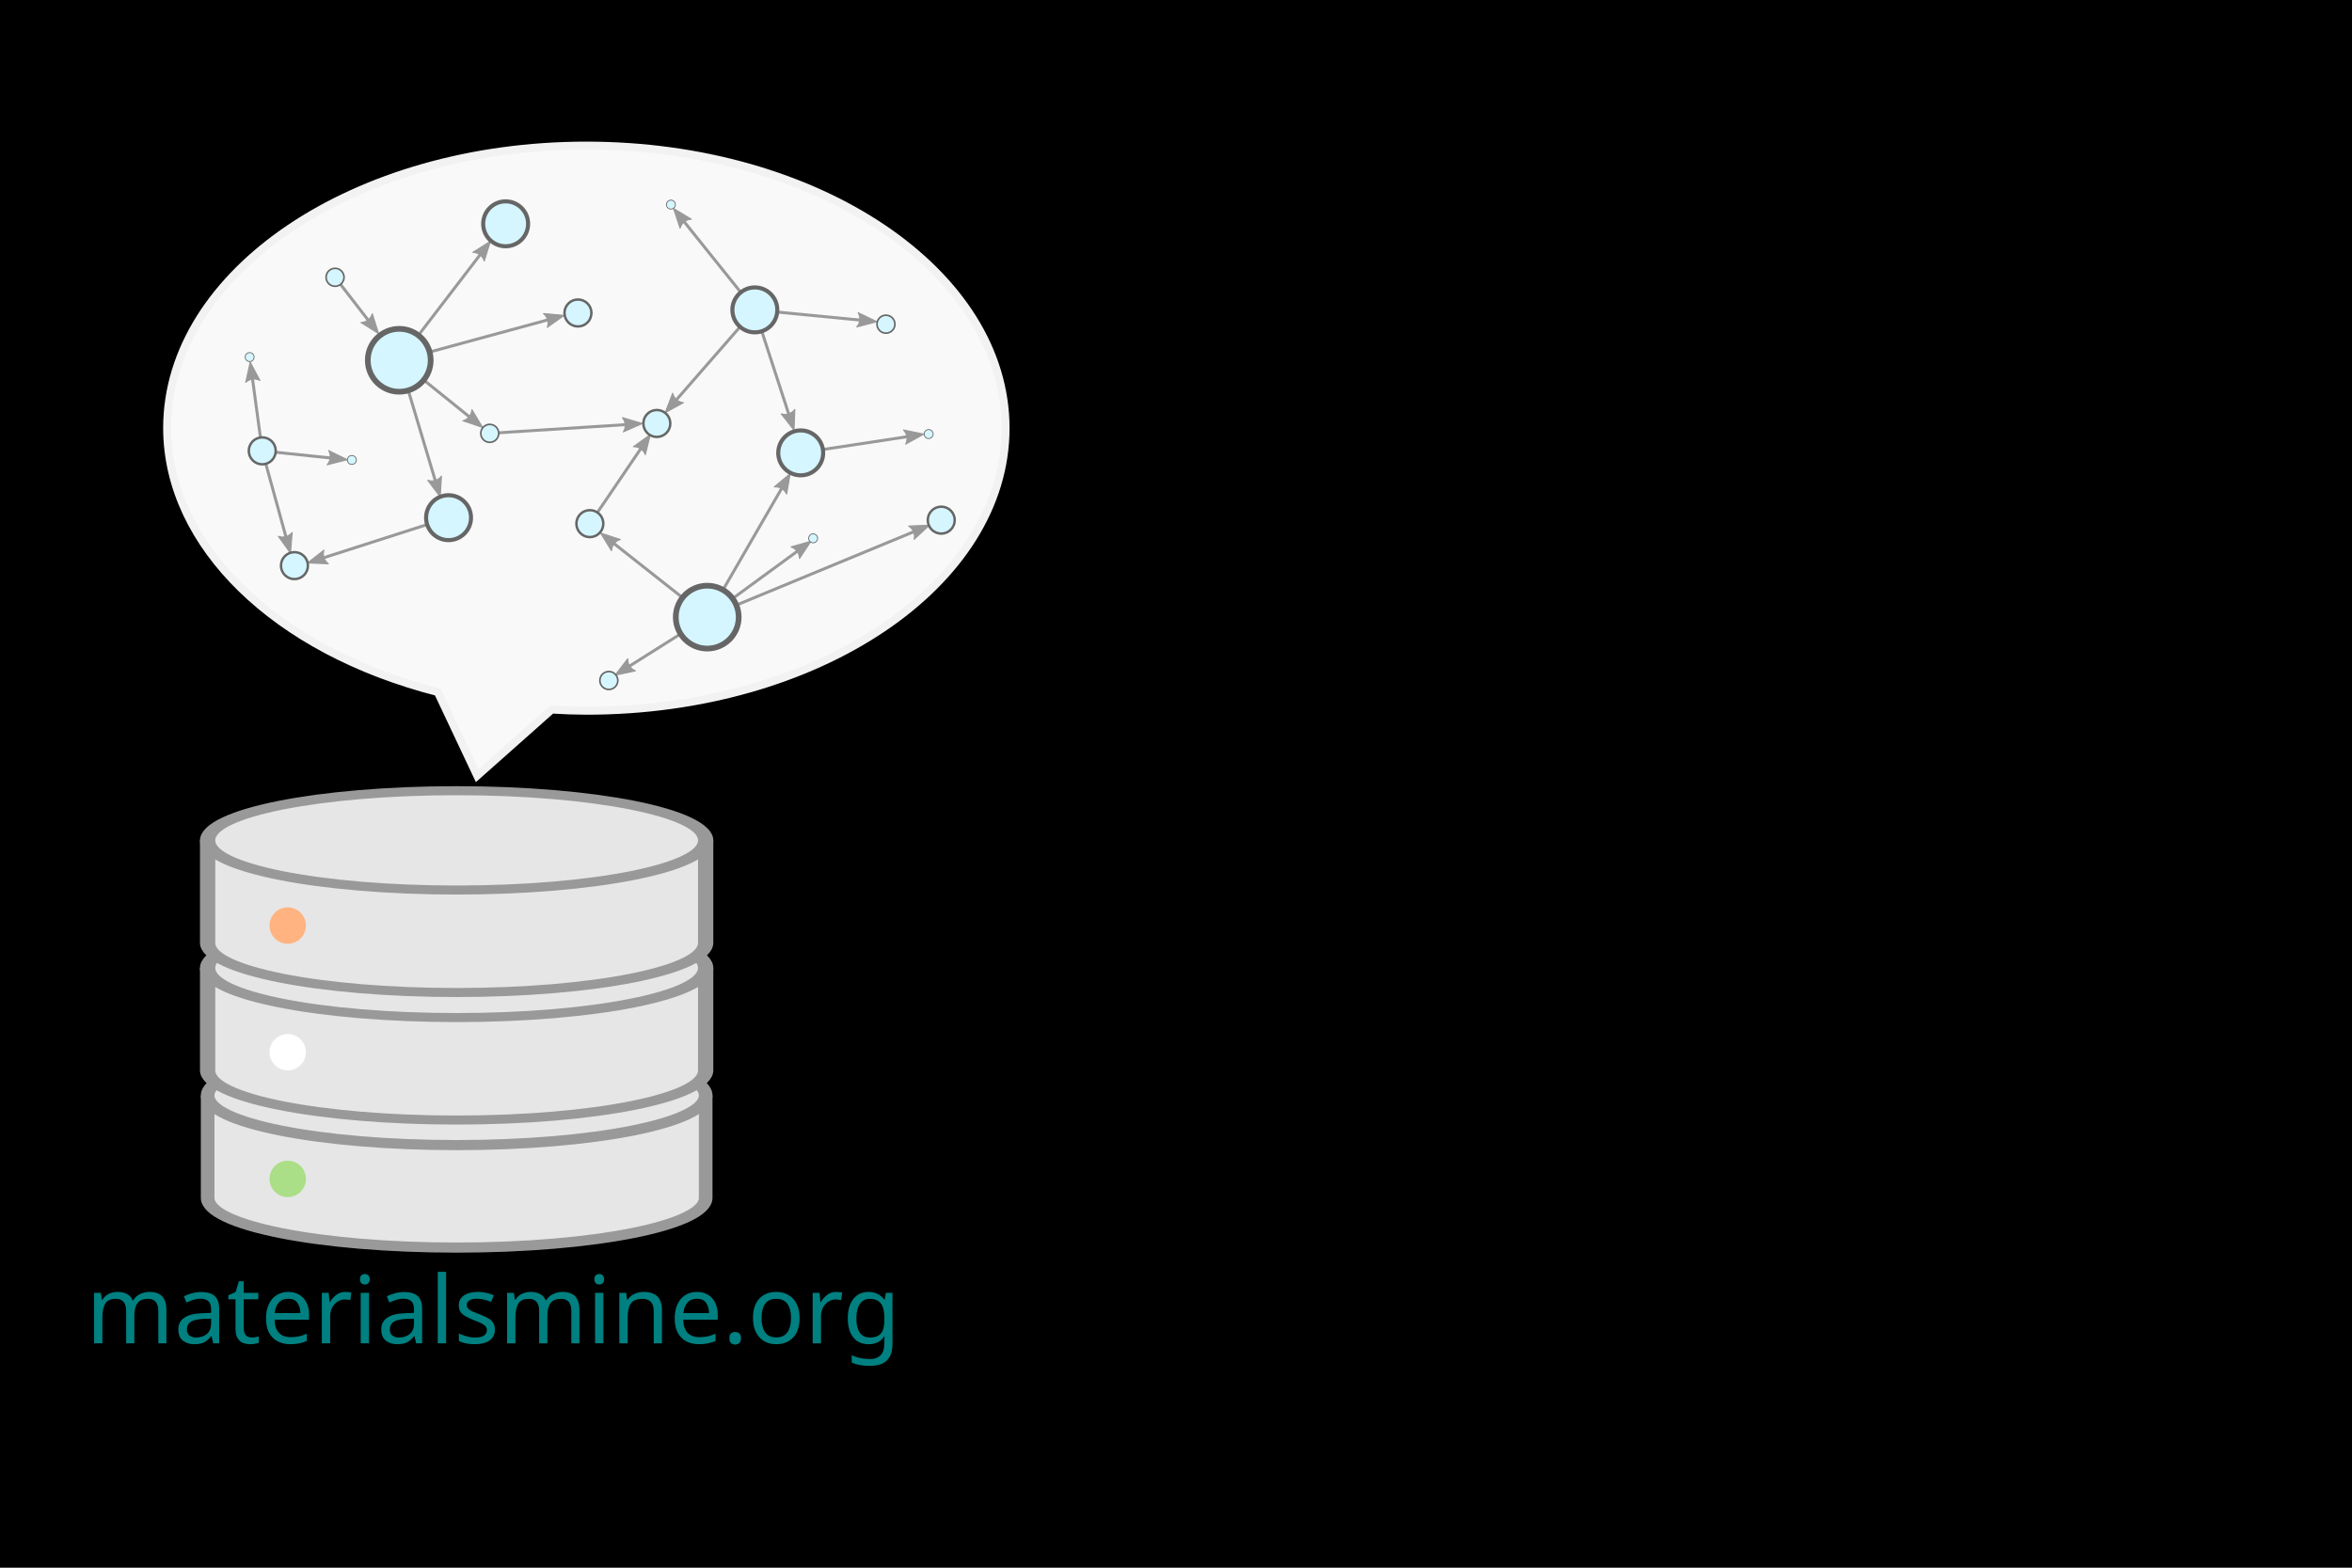
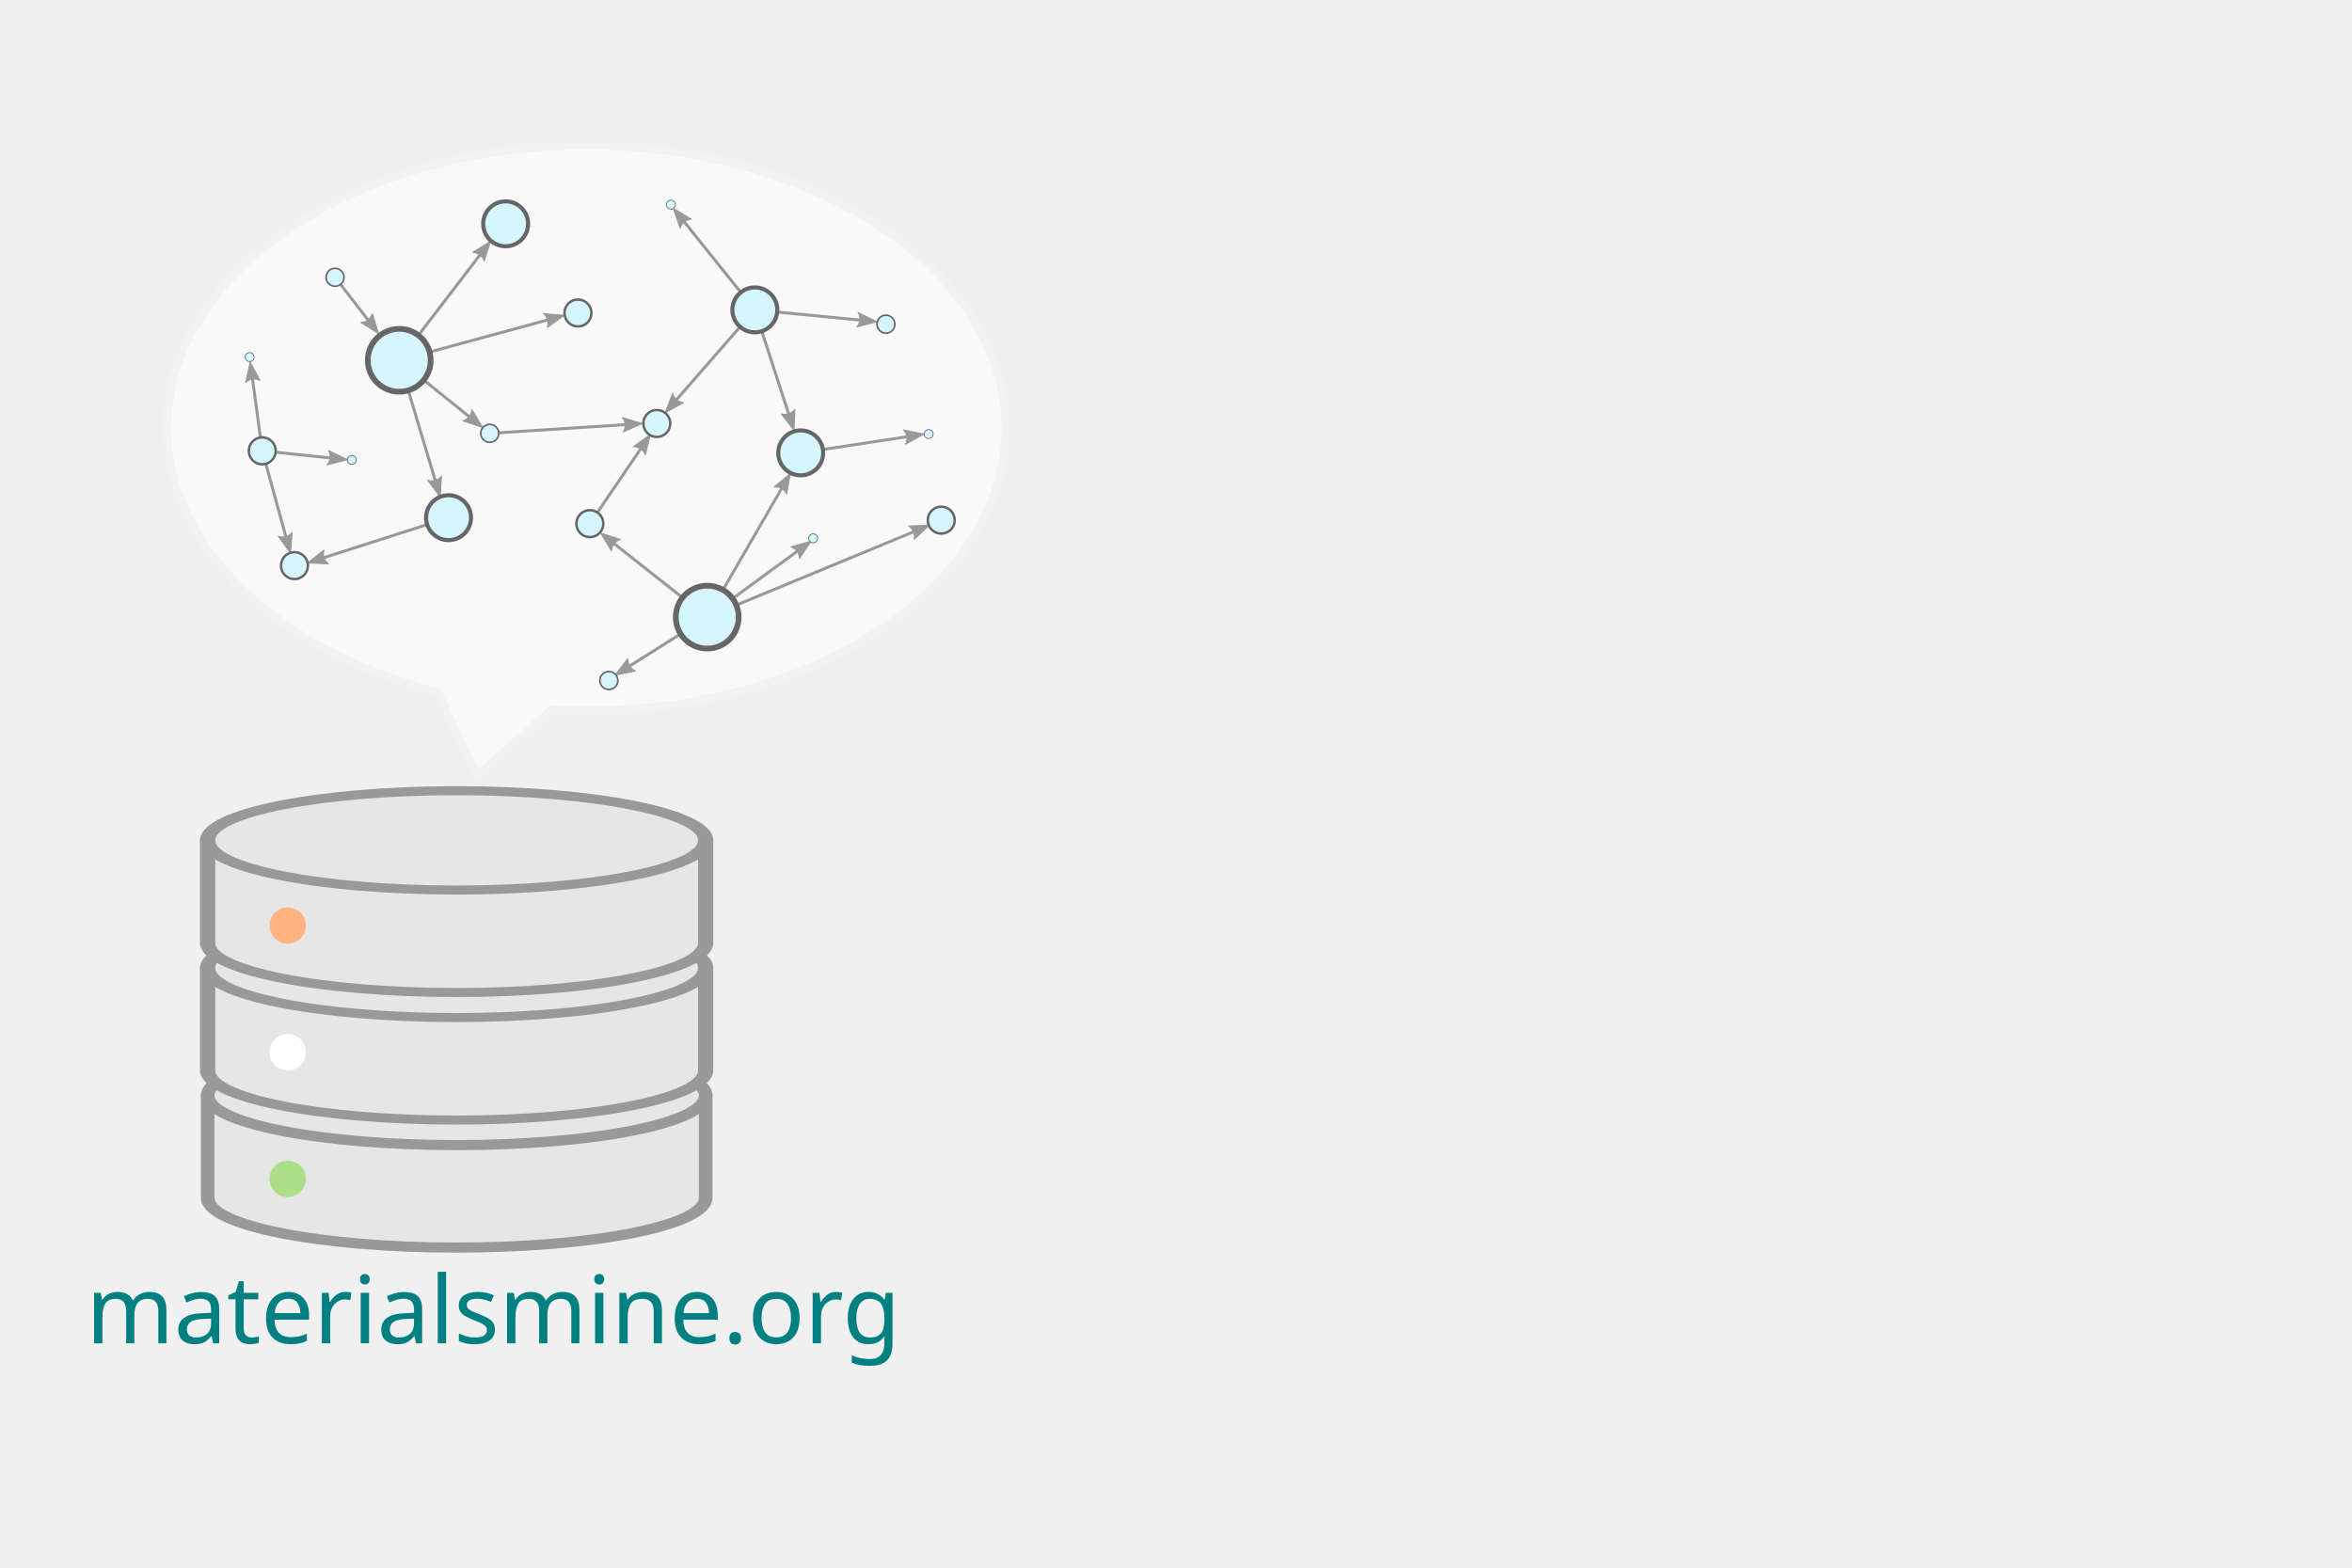
<svg xmlns="http://www.w3.org/2000/svg" width="1200" height="800" viewBox="0 0 317.5 211.667" version="1.1" id="svg8">
  <defs id="defs2">
    <marker style="overflow:visible;" id="marker15113" refX="0.0" refY="0.0" orient="auto">
      <path transform="scale(0.6) rotate(180) translate(0,0)" d="M 8.719,4.034 L -2.207,0.016 L 8.719,-4.002 C 6.973,-1.63 6.983,1.616 8.719,4.034 z " style="fill-rule:evenodd;stroke-width:0.625;stroke-linejoin:round;stroke:#999999;stroke-opacity:1;fill:#999999;fill-opacity:1" id="path15111" />
    </marker>
    <marker orient="auto" refY="0.0" refX="0.0" id="marker14459" style="overflow:visible;">
      <path id="path14457" style="fill-rule:evenodd;stroke-width:0.625;stroke-linejoin:round;stroke:#999999;stroke-opacity:1;fill:#999999;fill-opacity:1" d="M 8.719,4.034 L -2.207,0.016 L 8.719,-4.002 C 6.973,-1.63 6.983,1.616 8.719,4.034 z " transform="scale(0.6) rotate(180) translate(0,0)" />
    </marker>
    <marker orient="auto" refY="0.0" refX="0.0" id="marker13403" style="overflow:visible;">
      <path id="path13401" style="fill-rule:evenodd;stroke-width:0.625;stroke-linejoin:round;stroke:#999999;stroke-opacity:1;fill:#999999;fill-opacity:1" d="M 8.719,4.034 L -2.207,0.016 L 8.719,-4.002 C 6.973,-1.63 6.983,1.616 8.719,4.034 z " transform="scale(0.6) rotate(180) translate(0,0)" />
    </marker>
    <marker style="overflow:visible;" id="marker11615" refX="0.0" refY="0.0" orient="auto">
      <path transform="scale(0.6) rotate(180) translate(0,0)" d="M 8.719,4.034 L -2.207,0.016 L 8.719,-4.002 C 6.973,-1.63 6.983,1.616 8.719,4.034 z " style="fill-rule:evenodd;stroke-width:0.625;stroke-linejoin:round;stroke:#999999;stroke-opacity:1;fill:#999999;fill-opacity:1" id="path11613" />
    </marker>
    <marker orient="auto" refY="0.0" refX="0.0" id="marker11423" style="overflow:visible;">
      <path id="path11421" style="fill-rule:evenodd;stroke-width:0.625;stroke-linejoin:round;stroke:#999999;stroke-opacity:1;fill:#999999;fill-opacity:1" d="M 8.719,4.034 L -2.207,0.016 L 8.719,-4.002 C 6.973,-1.63 6.983,1.616 8.719,4.034 z " transform="scale(0.6) rotate(180) translate(0,0)" />
    </marker>
    <marker orient="auto" refY="0.0" refX="0.0" id="marker9923" style="overflow:visible;">
      <path id="path9921" style="fill-rule:evenodd;stroke-width:0.625;stroke-linejoin:round;stroke:#999999;stroke-opacity:1;fill:#999999;fill-opacity:1" d="M 8.719,4.034 L -2.207,0.016 L 8.719,-4.002 C 6.973,-1.63 6.983,1.616 8.719,4.034 z " transform="scale(0.6) rotate(180) translate(0,0)" />
    </marker>
    <marker style="overflow:visible;" id="marker9803" refX="0.0" refY="0.0" orient="auto">
      <path transform="scale(0.6) rotate(180) translate(0,0)" d="M 8.719,4.034 L -2.207,0.016 L 8.719,-4.002 C 6.973,-1.63 6.983,1.616 8.719,4.034 z " style="fill-rule:evenodd;stroke-width:0.625;stroke-linejoin:round;stroke:#999999;stroke-opacity:1;fill:#999999;fill-opacity:1" id="path9801" />
    </marker>
    <marker orient="auto" refY="0.0" refX="0.0" id="marker9689" style="overflow:visible;">
      <path id="path9687" style="fill-rule:evenodd;stroke-width:0.625;stroke-linejoin:round;stroke:#999999;stroke-opacity:1;fill:#999999;fill-opacity:1" d="M 8.719,4.034 L -2.207,0.016 L 8.719,-4.002 C 6.973,-1.63 6.983,1.616 8.719,4.034 z " transform="scale(0.6) rotate(180) translate(0,0)" />
    </marker>
    <marker style="overflow:visible;" id="marker9581" refX="0.0" refY="0.0" orient="auto">
      <path transform="scale(0.6) rotate(180) translate(0,0)" d="M 8.719,4.034 L -2.207,0.016 L 8.719,-4.002 C 6.973,-1.63 6.983,1.616 8.719,4.034 z " style="fill-rule:evenodd;stroke-width:0.625;stroke-linejoin:round;stroke:#999999;stroke-opacity:1;fill:#999999;fill-opacity:1" id="path9579" />
    </marker>
    <marker orient="auto" refY="0.0" refX="0.0" id="marker8027" style="overflow:visible;">
      <path id="path8025" style="fill-rule:evenodd;stroke-width:0.625;stroke-linejoin:round;stroke:#999999;stroke-opacity:1;fill:#999999;fill-opacity:1" d="M 8.719,4.034 L -2.207,0.016 L 8.719,-4.002 C 6.973,-1.63 6.983,1.616 8.719,4.034 z " transform="scale(0.6) rotate(180) translate(0,0)" />
    </marker>
    <marker style="overflow:visible;" id="marker7925" refX="0.0" refY="0.0" orient="auto">
      <path transform="scale(0.6) rotate(180) translate(0,0)" d="M 8.719,4.034 L -2.207,0.016 L 8.719,-4.002 C 6.973,-1.63 6.983,1.616 8.719,4.034 z " style="fill-rule:evenodd;stroke-width:0.625;stroke-linejoin:round;stroke:#999999;stroke-opacity:1;fill:#999999;fill-opacity:1" id="path7923" />
    </marker>
    <marker style="overflow:visible;" id="marker6797" refX="0.0" refY="0.0" orient="auto">
      <path transform="scale(0.6) rotate(180) translate(0,0)" d="M 8.719,4.034 L -2.207,0.016 L 8.719,-4.002 C 6.973,-1.63 6.983,1.616 8.719,4.034 z " style="fill-rule:evenodd;stroke-width:0.625;stroke-linejoin:round;stroke:#999999;stroke-opacity:1;fill:#999999;fill-opacity:1" id="path6795" />
    </marker>
    <marker orient="auto" refY="0.0" refX="0.0" id="marker6605" style="overflow:visible;">
      <path id="path6603" style="fill-rule:evenodd;stroke-width:0.625;stroke-linejoin:round;stroke:#999999;stroke-opacity:1;fill:#999999;fill-opacity:1" d="M 8.719,4.034 L -2.207,0.016 L 8.719,-4.002 C 6.973,-1.63 6.983,1.616 8.719,4.034 z " transform="scale(0.6) rotate(180) translate(0,0)" />
    </marker>
    <marker style="overflow:visible;" id="marker5525" refX="0.0" refY="0.0" orient="auto">
      <path transform="scale(0.6) rotate(180) translate(0,0)" d="M 8.719,4.034 L -2.207,0.016 L 8.719,-4.002 C 6.973,-1.63 6.983,1.616 8.719,4.034 z " style="fill-rule:evenodd;stroke-width:0.625;stroke-linejoin:round;stroke:#999999;stroke-opacity:1;fill:#999999;fill-opacity:1" id="path5523" />
    </marker>
    <marker orient="auto" refY="0.0" refX="0.0" id="marker5285" style="overflow:visible;">
      <path id="path5283" style="fill-rule:evenodd;stroke-width:0.625;stroke-linejoin:round;stroke:#999999;stroke-opacity:1;fill:#999999;fill-opacity:1" d="M 8.719,4.034 L -2.207,0.016 L 8.719,-4.002 C 6.973,-1.63 6.983,1.616 8.719,4.034 z " transform="scale(0.6) rotate(180) translate(0,0)" />
    </marker>
    <marker style="overflow:visible;" id="marker5093" refX="0.0" refY="0.0" orient="auto">
      <path transform="scale(0.6) rotate(180) translate(0,0)" d="M 8.719,4.034 L -2.207,0.016 L 8.719,-4.002 C 6.973,-1.63 6.983,1.616 8.719,4.034 z " style="fill-rule:evenodd;stroke-width:0.625;stroke-linejoin:round;stroke:#999999;stroke-opacity:1;fill:#999999;fill-opacity:1" id="path5091" />
    </marker>
    <marker orient="auto" refY="0.0" refX="0.0" id="marker4835" style="overflow:visible;">
      <path id="path4833" style="fill-rule:evenodd;stroke-width:0.625;stroke-linejoin:round;stroke:#999999;stroke-opacity:1;fill:#999999;fill-opacity:1" d="M 8.719,4.034 L -2.207,0.016 L 8.719,-4.002 C 6.973,-1.63 6.983,1.616 8.719,4.034 z " transform="scale(0.6) rotate(180) translate(0,0)" />
    </marker>
    <marker style="overflow:visible;" id="marker3551" refX="0.0" refY="0.0" orient="auto">
      <path transform="scale(0.6) rotate(180) translate(0,0)" d="M 8.719,4.034 L -2.207,0.016 L 8.719,-4.002 C 6.973,-1.63 6.983,1.616 8.719,4.034 z " style="fill-rule:evenodd;stroke-width:0.625;stroke-linejoin:round;stroke:#999999;stroke-opacity:1;fill:#999999;fill-opacity:1" id="path3549" />
    </marker>
    <marker orient="auto" refY="0.0" refX="0.0" id="marker3365" style="overflow:visible;">
      <path id="path3363" style="fill-rule:evenodd;stroke-width:0.625;stroke-linejoin:round;stroke:#999999;stroke-opacity:1;fill:#999999;fill-opacity:1" d="M 8.719,4.034 L -2.207,0.016 L 8.719,-4.002 C 6.973,-1.63 6.983,1.616 8.719,4.034 z " transform="scale(0.6) rotate(180) translate(0,0)" />
    </marker>
    <marker style="overflow:visible;" id="marker3107" refX="0.0" refY="0.0" orient="auto">
      <path transform="scale(0.6) rotate(180) translate(0,0)" d="M 8.719,4.034 L -2.207,0.016 L 8.719,-4.002 C 6.973,-1.63 6.983,1.616 8.719,4.034 z " style="fill-rule:evenodd;stroke-width:0.625;stroke-linejoin:round;stroke:#999999;stroke-opacity:1;fill:#999999;fill-opacity:1" id="path3105" />
    </marker>
    <marker orient="auto" refY="0.0" refX="0.0" id="marker3059" style="overflow:visible;">
      <path id="path3057" style="fill-rule:evenodd;stroke-width:0.625;stroke-linejoin:round;stroke:#999999;stroke-opacity:1;fill:#999999;fill-opacity:1" d="M 8.719,4.034 L -2.207,0.016 L 8.719,-4.002 C 6.973,-1.63 6.983,1.616 8.719,4.034 z " transform="scale(0.6) rotate(180) translate(0,0)" />
    </marker>
    <marker orient="auto" refY="0" refX="0" id="marker1509" style="overflow:visible">
      <path id="path1507" style="fill:#f2f2f2;fill-opacity:1;fill-rule:evenodd;stroke:#f2f2f2;stroke-width:0.625;stroke-linejoin:round;stroke-opacity:1" d="M 8.719,4.034 -2.207,0.016 8.719,-4.002 c -1.745,2.372 -1.735,5.617 -6e-7,8.035 z" transform="scale(-0.6)" />
    </marker>
    <marker orient="auto" refY="0" refX="0" id="Arrow2Send" style="overflow:visible">
      <path id="path1232" style="fill:#ffffff;fill-opacity:1;fill-rule:evenodd;stroke:#ffffff;stroke-width:0.625;stroke-linejoin:round;stroke-opacity:1" d="M 8.719,4.034 -2.207,0.016 8.719,-4.002 c -1.745,2.372 -1.735,5.617 -6e-7,8.035 z" transform="matrix(-0.3,0,0,-0.3,0.69,0)" />
    </marker>
    <marker orient="auto" refY="0" refX="0" id="Arrow2Mend" style="overflow:visible">
      <path id="path1226" style="fill:#ffffff;fill-opacity:1;fill-rule:evenodd;stroke:#ffffff;stroke-width:0.625;stroke-linejoin:round;stroke-opacity:1" d="M 8.719,4.034 -2.207,0.016 8.719,-4.002 c -1.745,2.372 -1.735,5.617 -6e-7,8.035 z" transform="scale(-0.6)" />
    </marker>
  </defs>
-   <g id="layer2" style="display:inline" transform="translate(0,52.91667)">
-     <rect style="opacity:1;fill:#000000;fill-opacity:1;stroke:#000000;stroke-width:0.747;stroke-linejoin:miter;stroke-miterlimit:4;stroke-dasharray:none;stroke-dashoffset:0;stroke-opacity:1" id="rect1012" width="316.753" height="210.92" x="0.374" y="-52.543" />
-   </g>
  <g id="layer8">
    <g style="display:inline" id="g869" transform="matrix(2,0,0,2,7.845784,-403.4543)">
      <path style="opacity:1;fill:#e6e6e6;fill-opacity:1;stroke:#999999;stroke-width:0.684;stroke-linejoin:miter;stroke-miterlimit:4;stroke-dasharray:none;stroke-dashoffset:0;stroke-opacity:1" d="m 39.399,275.679 c 0,0 -6e-6,5.067 0,6.919 -6e-6,1.852 -5.596,3.353 -12.499,3.353 -6.903,0 -12.499,-1.501 -12.499,-3.353 5e-6,-1.852 -1e-6,-6.919 -1e-6,-6.919" id="path876" transform="matrix(1.344712,0,0,1,-9.272495,-7.2916666e-7)" />
      <path style="opacity:1;fill:#e6e6e6;fill-opacity:1;stroke:#999999;stroke-width:0.684;stroke-linejoin:miter;stroke-miterlimit:4;stroke-dasharray:none;stroke-dashoffset:0;stroke-opacity:1" d="m 39.399,275.679 a 12.499,3.353 0 0 1 -12.499,3.353 12.499,3.353 0 0 1 -12.499,-3.353 12.499,3.353 0 0 1 12.499,-3.353 12.499,3.353 0 0 1 12.499,3.353 z" id="path878" transform="matrix(1.344712,0,0,1,-9.272495,-7.2916666e-7)" />
      <g transform="matrix(1.28895,0,0,0.7630892,1.876506,69.26278)" id="g874">
        <path style="opacity:1;fill:#e6e6e6;fill-opacity:1;stroke:#999999;stroke-width:0.8;stroke-linejoin:miter;stroke-miterlimit:4;stroke-dasharray:none;stroke-dashoffset:0;stroke-opacity:1" d="m 32.453,259.218 c 0,0 -6e-6,6.641 0,9.067 -6e-6,2.427 -5.838,4.394 -13.04,4.394 -7.202,0 -13.04,-1.967 -13.04,-4.394 6e-6,-2.427 -1e-6,-9.067 -1e-6,-9.067" id="path870" />
        <path style="opacity:1;fill:#e6e6e6;fill-opacity:1;stroke:#999999;stroke-width:0.8;stroke-linejoin:miter;stroke-miterlimit:4;stroke-dasharray:none;stroke-dashoffset:0;stroke-opacity:1" d="m 32.453,259.218 a 13.04,4.394 0 0 1 -13.04,4.394 13.04,4.394 0 0 1 -13.04,-4.394 13.04,4.394 0 0 1 13.04,-4.394 13.04,4.394 0 0 1 13.04,4.394 z" id="path872" />
      </g>
      <g id="g841" transform="matrix(1.28895,0,0,0.7630892,1.876506,60.65324)">
        <path id="ellipse829" d="m 32.453,259.218 c 0,0 -6e-6,6.641 0,9.067 -6e-6,2.427 -5.838,4.394 -13.04,4.394 -7.202,0 -13.04,-1.967 -13.04,-4.394 6e-6,-2.427 -1e-6,-9.067 -1e-6,-9.067" style="opacity:1;fill:#e6e6e6;fill-opacity:1;stroke:#999999;stroke-width:0.8;stroke-linejoin:miter;stroke-miterlimit:4;stroke-dasharray:none;stroke-dashoffset:0;stroke-opacity:1" />
        <path id="path827" d="m 32.453,259.218 a 13.04,4.394 0 0 1 -13.04,4.394 13.04,4.394 0 0 1 -13.04,-4.394 13.04,4.394 0 0 1 13.04,-4.394 13.04,4.394 0 0 1 13.04,4.394 z" style="opacity:1;fill:#e6e6e6;fill-opacity:1;stroke:#999999;stroke-width:0.8;stroke-linejoin:miter;stroke-miterlimit:4;stroke-dasharray:none;stroke-dashoffset:0;stroke-opacity:1" />
      </g>
      <circle r="1.228" cy="264.211" cx="15.497" id="path882" style="opacity:1;fill:#ffb380;fill-opacity:1;stroke:none;stroke-width:0.794;stroke-linejoin:miter;stroke-miterlimit:4;stroke-dasharray:none;stroke-dashoffset:0;stroke-opacity:1" />
      <circle style="opacity:1;fill:#ffffff;fill-opacity:1;stroke:none;stroke-width:0.794;stroke-linejoin:miter;stroke-miterlimit:4;stroke-dasharray:none;stroke-dashoffset:0;stroke-opacity:1" id="circle884" cx="15.497" cy="272.762" r="1.228" />
      <circle r="1.228" cy="281.314" cx="15.497" id="circle886" style="opacity:1;fill:#aade87;fill-opacity:1;stroke:none;stroke-width:0.794;stroke-linejoin:miter;stroke-miterlimit:4;stroke-dasharray:none;stroke-dashoffset:0;stroke-opacity:1" />
    </g>
    <text transform="translate(0,-85.33332)" id="text901" y="266.705" x="11.622" style="font-style:normal;font-variant:normal;font-weight:normal;font-stretch:normal;font-size:2.822px;line-height:1;font-family:console;-inkscape-font-specification:console;letter-spacing:0px;word-spacing:0px;display:inline;fill:#008080;fill-opacity:1;stroke:none;stroke-width:0.265" xml:space="preserve">
      <tspan style="font-style:normal;font-variant:normal;font-weight:normal;font-stretch:normal;font-size:12.7px;font-family:Tahoma;-inkscape-font-specification:Tahoma;fill:#008080;stroke-width:0.265" y="266.705" x="11.622" id="tspan899">materialsmine.org</tspan>
    </text>
  </g>
  <g id="layer9">
    <path style="display:inline;opacity:1;fill:#f9f9f9;fill-opacity:1;stroke:#f2f2f2;stroke-width:4.059;stroke-linejoin:miter;stroke-miterlimit:4;stroke-dasharray:none;stroke-dashoffset:0;stroke-opacity:1" d="M 299.16,74.299 A 213.886,144.198 0 0 0 85.273,218.496 213.886,144.198 0 0 0 223.354,353.154 l 20.127,42.662 37.967,-33.719 a 213.886,144.198 0 0 0 17.713,0.598 A 213.886,144.198 0 0 0 513.045,218.496 213.886,144.198 0 0 0 299.16,74.299 Z" id="path903" transform="scale(0.2645833)" />
  </g>
  <g id="layer5" style="display:inline">
    <path style="opacity:1;vector-effect:none;fill:#999999;fill-opacity:1;stroke:#999999;stroke-width:0.4;stroke-linecap:butt;stroke-linejoin:miter;stroke-miterlimit:4;stroke-dasharray:none;stroke-dashoffset:0;stroke-opacity:1;marker-end:url(#marker3059)" d="M 53.894,48.645 65.882,32.997" id="path3055" />
    <path id="path3103" d="M 53.894,48.645 75.645,42.726" style="opacity:1;vector-effect:none;fill:#999999;fill-opacity:1;stroke:#999999;stroke-width:0.4;stroke-linecap:butt;stroke-linejoin:miter;stroke-miterlimit:4;stroke-dasharray:none;stroke-dashoffset:0;stroke-opacity:1;marker-end:url(#marker3107)" />
    <path style="opacity:1;vector-effect:none;fill:#999999;fill-opacity:1;stroke:#999999;stroke-width:0.4;stroke-linecap:butt;stroke-linejoin:miter;stroke-miterlimit:4;stroke-dasharray:none;stroke-dashoffset:0;stroke-opacity:1;marker-end:url(#marker3365)" d="m 53.894,48.645 10.83,8.732" id="path3361" />
    <path id="path3547" d="m 53.894,48.645 5.371,17.931" style="opacity:1;vector-effect:none;fill:#999999;fill-opacity:1;stroke:#999999;stroke-width:0.4;stroke-linecap:butt;stroke-linejoin:miter;stroke-miterlimit:4;stroke-dasharray:none;stroke-dashoffset:0;stroke-opacity:1;marker-end:url(#marker3551)" />
    <path style="opacity:1;vector-effect:none;fill:#999999;fill-opacity:1;stroke:#999999;stroke-width:0.4;stroke-linecap:butt;stroke-linejoin:miter;stroke-miterlimit:4;stroke-dasharray:none;stroke-dashoffset:0;stroke-opacity:1;marker-end:url(#marker4835)" d="M 95.471,83.324 106.403,64.413" id="path4831" />
    <path id="path5089" d="m 101.897,41.841 15.94,1.547" style="opacity:1;vector-effect:none;fill:#999999;fill-opacity:1;stroke:#999999;stroke-width:0.4;stroke-linecap:butt;stroke-linejoin:miter;stroke-miterlimit:4;stroke-dasharray:none;stroke-dashoffset:0;stroke-opacity:1;marker-end:url(#marker5093)" />
    <path style="opacity:1;vector-effect:none;fill:#999999;fill-opacity:1;stroke:#999999;stroke-width:0.4;stroke-linecap:butt;stroke-linejoin:miter;stroke-miterlimit:4;stroke-dasharray:none;stroke-dashoffset:0;stroke-opacity:1;marker-end:url(#marker5285)" d="m 108.089,61.146 16.091,-2.447" id="path5281" />
    <path id="path5521" d="M 60.551,69.895 42.033,75.838" style="opacity:1;vector-effect:none;fill:#999999;fill-opacity:1;stroke:#999999;stroke-width:0.4;stroke-linecap:butt;stroke-linejoin:miter;stroke-miterlimit:4;stroke-dasharray:none;stroke-dashoffset:0;stroke-opacity:1;marker-end:url(#marker5525)" />
    <path style="opacity:1;vector-effect:none;fill:#999999;fill-opacity:1;stroke:#999999;stroke-width:0.4;stroke-linecap:butt;stroke-linejoin:miter;stroke-miterlimit:4;stroke-dasharray:none;stroke-dashoffset:0;stroke-opacity:1;marker-end:url(#marker6605)" d="M 35.402,60.873 33.851,49.422" id="path6601" />
    <path id="path6793" d="m 35.402,60.873 3.662,13.3" style="opacity:1;vector-effect:none;fill:#999999;fill-opacity:1;stroke:#999999;stroke-width:0.4;stroke-linecap:butt;stroke-linejoin:miter;stroke-miterlimit:4;stroke-dasharray:none;stroke-dashoffset:0;stroke-opacity:1;marker-end:url(#marker6797)" />
    <path id="path7921" d="m 35.402,60.873 10.944,1.144" style="opacity:1;vector-effect:none;fill:#999999;fill-opacity:1;stroke:#999999;stroke-width:0.4;stroke-linecap:butt;stroke-linejoin:miter;stroke-miterlimit:4;stroke-dasharray:none;stroke-dashoffset:0;stroke-opacity:1;marker-end:url(#marker7925)" />
    <path style="opacity:1;vector-effect:none;fill:#999999;fill-opacity:1;stroke:#999999;stroke-width:0.4;stroke-linecap:butt;stroke-linejoin:miter;stroke-miterlimit:4;stroke-dasharray:none;stroke-dashoffset:0;stroke-opacity:1;marker-end:url(#marker8027)" d="m 45.229,37.438 5.543,7.179" id="path8023" />
    <path id="path9577" d="M 95.471,83.324 81.503,72.303" style="opacity:1;vector-effect:none;fill:#999999;fill-opacity:1;stroke:#999999;stroke-width:0.4;stroke-linecap:butt;stroke-linejoin:miter;stroke-miterlimit:4;stroke-dasharray:none;stroke-dashoffset:0;stroke-opacity:1;marker-end:url(#marker9581)" />
    <path style="opacity:1;vector-effect:none;fill:#999999;fill-opacity:1;stroke:#999999;stroke-width:0.4;stroke-linecap:butt;stroke-linejoin:miter;stroke-miterlimit:4;stroke-dasharray:none;stroke-dashoffset:0;stroke-opacity:1;marker-end:url(#marker9689)" d="M 95.471,83.324 124.971,71.122" id="path9685" />
    <path id="path9799" d="m 95.471,83.324 -11.985,7.549" style="opacity:1;vector-effect:none;fill:#999999;fill-opacity:1;stroke:#999999;stroke-width:0.4;stroke-linecap:butt;stroke-linejoin:miter;stroke-miterlimit:4;stroke-dasharray:none;stroke-dashoffset:0;stroke-opacity:1;marker-end:url(#marker9803)" />
    <path style="opacity:1;vector-effect:none;fill:#999999;fill-opacity:1;stroke:#999999;stroke-width:0.4;stroke-linecap:butt;stroke-linejoin:miter;stroke-miterlimit:4;stroke-dasharray:none;stroke-dashoffset:0;stroke-opacity:1;marker-end:url(#marker9923)" d="M 95.471,83.324 109.048,73.39" id="path9919" />
    <path style="opacity:1;vector-effect:none;fill:#999999;fill-opacity:1;stroke:#999999;stroke-width:0.4;stroke-linecap:butt;stroke-linejoin:miter;stroke-miterlimit:4;stroke-dasharray:none;stroke-dashoffset:0;stroke-opacity:1;marker-end:url(#marker11423)" d="M 79.625,70.7 87.489,59.122" id="path11419" />
    <path id="path11611" d="M 101.897,41.841 91.254,28.561" style="opacity:1;vector-effect:none;fill:#999999;fill-opacity:1;stroke:#999999;stroke-width:0.4;stroke-linecap:butt;stroke-linejoin:miter;stroke-miterlimit:4;stroke-dasharray:none;stroke-dashoffset:0;stroke-opacity:1;marker-end:url(#marker11615)" />
    <path style="opacity:1;vector-effect:none;fill:#999999;fill-opacity:1;stroke:#999999;stroke-width:0.4;stroke-linecap:butt;stroke-linejoin:miter;stroke-miterlimit:4;stroke-dasharray:none;stroke-dashoffset:0;stroke-opacity:1;marker-end:url(#marker13403)" d="M 66.112,58.511 86.175,57.221" id="path13399" />
    <path style="opacity:1;vector-effect:none;fill:#999999;fill-opacity:1;stroke:#999999;stroke-width:0.4;stroke-linecap:butt;stroke-linejoin:miter;stroke-miterlimit:4;stroke-dasharray:none;stroke-dashoffset:0;stroke-opacity:1;marker-end:url(#marker14459)" d="m 101.897,41.841 5.12,15.734" id="path14455" />
    <path id="path15109" d="M 101.897,41.841 90.15,55.308" style="opacity:1;vector-effect:none;fill:#999999;fill-opacity:1;stroke:#999999;stroke-width:0.4;stroke-linecap:butt;stroke-linejoin:miter;stroke-miterlimit:4;stroke-dasharray:none;stroke-dashoffset:0;stroke-opacity:1;marker-end:url(#marker15113)" />
  </g>
  <g id="layer4">
    <circle transform="translate(0,-85.33332)" style="display:inline;opacity:1;fill:#d5f6ff;fill-opacity:1;stroke:#666666;stroke-width:0.331;stroke-linejoin:miter;stroke-miterlimit:4;stroke-dasharray:none;stroke-dashoffset:0;stroke-opacity:1" id="path2988" cx="35.402" cy="146.206" r="1.819" />
    <ellipse transform="translate(0,-85.33332)" ry="3.032" rx="3.032" cy="115.552" cx="68.257" id="ellipse2990" style="display:inline;opacity:1;fill:#d5f6ff;fill-opacity:1;stroke:#666666;stroke-width:0.551;stroke-linejoin:miter;stroke-miterlimit:4;stroke-dasharray:none;stroke-dashoffset:0;stroke-opacity:1" />
    <ellipse style="display:inline;opacity:1;fill:#d5f6ff;fill-opacity:1;stroke:#666666;stroke-width:0.551;stroke-linejoin:miter;stroke-miterlimit:4;stroke-dasharray:none;stroke-dashoffset:0;stroke-opacity:1" id="ellipse2992" cx="60.551" cy="69.895" rx="3.032" ry="3.032" />
    <circle transform="translate(0,-85.33332)" cy="142.51" cx="88.666" id="ellipse2994" style="display:inline;opacity:1;fill:#d5f6ff;fill-opacity:1;stroke:#666666;stroke-width:0.331;stroke-linejoin:miter;stroke-miterlimit:4;stroke-dasharray:none;stroke-dashoffset:0;stroke-opacity:1" r="1.819" />
    <ellipse transform="translate(0,-85.33332)" style="display:inline;opacity:1;fill:#d5f6ff;fill-opacity:1;stroke:#666666;stroke-width:0.551;stroke-linejoin:miter;stroke-miterlimit:4;stroke-dasharray:none;stroke-dashoffset:0;stroke-opacity:1" id="ellipse2996" cx="101.897" cy="127.174" rx="3.032" ry="3.032" />
    <circle transform="translate(0,-85.33332)" cy="168.657" cx="95.471" id="ellipse2998" style="display:inline;opacity:1;fill:#d5f6ff;fill-opacity:1;stroke:#666666;stroke-width:0.771;stroke-linejoin:miter;stroke-miterlimit:4;stroke-dasharray:none;stroke-dashoffset:0;stroke-opacity:1" r="4.245" />
    <circle transform="translate(0,-85.33332)" r="4.245" style="display:inline;opacity:1;fill:#d5f6ff;fill-opacity:1;stroke:#666666;stroke-width:0.771;stroke-linejoin:miter;stroke-miterlimit:4;stroke-dasharray:none;stroke-dashoffset:0;stroke-opacity:1" id="circle3000" cx="53.894" cy="133.978" />
    <ellipse transform="translate(0,-85.33332)" ry="3.032" rx="3.032" cy="146.479" cx="108.089" id="ellipse3002" style="display:inline;opacity:1;fill:#d5f6ff;fill-opacity:1;stroke:#666666;stroke-width:0.551;stroke-linejoin:miter;stroke-miterlimit:4;stroke-dasharray:none;stroke-dashoffset:0;stroke-opacity:1" />
    <circle transform="translate(0,-85.33332)" r="1.819" cy="155.561" cx="127.061" id="circle3004" style="display:inline;opacity:1;fill:#d5f6ff;fill-opacity:1;stroke:#666666;stroke-width:0.331;stroke-linejoin:miter;stroke-miterlimit:4;stroke-dasharray:none;stroke-dashoffset:0;stroke-opacity:1" />
    <circle transform="translate(0,-85.33332)" style="display:inline;opacity:1;fill:#d5f6ff;fill-opacity:1;stroke:#666666;stroke-width:0.331;stroke-linejoin:miter;stroke-miterlimit:4;stroke-dasharray:none;stroke-dashoffset:0;stroke-opacity:1" id="circle3006" cx="79.625" cy="156.034" r="1.819" />
    <circle r="1.819" cy="42.258" cx="78.018" id="circle3008" style="display:inline;opacity:1;fill:#d5f6ff;fill-opacity:1;stroke:#666666;stroke-width:0.331;stroke-linejoin:miter;stroke-miterlimit:4;stroke-dasharray:none;stroke-dashoffset:0;stroke-opacity:1" />
    <ellipse transform="translate(0,-85.33332)" style="display:inline;opacity:1;fill:#d5f6ff;fill-opacity:1;stroke:#666666;stroke-width:0.22;stroke-linejoin:miter;stroke-miterlimit:4;stroke-dasharray:none;stroke-dashoffset:0;stroke-opacity:1" id="circle3010" cx="119.596" cy="129.103" rx="1.213" ry="1.213" />
    <ellipse transform="translate(0,-85.33332)" ry="1.213" rx="1.213" cy="122.772" cx="45.229" id="ellipse3012" style="display:inline;opacity:1;fill:#d5f6ff;fill-opacity:1;stroke:#666666;stroke-width:0.22;stroke-linejoin:miter;stroke-miterlimit:4;stroke-dasharray:none;stroke-dashoffset:0;stroke-opacity:1" />
    <ellipse transform="translate(0,-85.33332)" style="display:inline;opacity:1;fill:#d5f6ff;fill-opacity:1;stroke:#666666;stroke-width:0.22;stroke-linejoin:miter;stroke-miterlimit:4;stroke-dasharray:none;stroke-dashoffset:0;stroke-opacity:1" id="ellipse3016" cx="66.112" cy="143.844" rx="1.213" ry="1.213" />
    <circle style="display:inline;opacity:1;fill:#d5f6ff;fill-opacity:1;stroke:#666666;stroke-width:0.11;stroke-linejoin:miter;stroke-miterlimit:4;stroke-dasharray:none;stroke-dashoffset:0;stroke-opacity:1" id="ellipse3018" cx="90.569" cy="27.626" r="0.606" />
    <circle transform="translate(0,-85.33332)" r="0.606" cy="143.938" cx="125.36" id="circle3020" style="display:inline;opacity:1;fill:#d5f6ff;fill-opacity:1;stroke:#666666;stroke-width:0.11;stroke-linejoin:miter;stroke-miterlimit:4;stroke-dasharray:none;stroke-dashoffset:0;stroke-opacity:1" />
    <circle transform="translate(0,-85.33332)" style="display:inline;opacity:1;fill:#d5f6ff;fill-opacity:1;stroke:#666666;stroke-width:0.11;stroke-linejoin:miter;stroke-miterlimit:4;stroke-dasharray:none;stroke-dashoffset:0;stroke-opacity:1" id="circle3022" cx="47.497" cy="147.435" r="0.606" />
    <circle transform="translate(0,-85.33332)" r="0.606" cy="133.544" cx="33.701" id="circle3024" style="display:inline;opacity:1;fill:#d5f6ff;fill-opacity:1;stroke:#666666;stroke-width:0.11;stroke-linejoin:miter;stroke-miterlimit:4;stroke-dasharray:none;stroke-dashoffset:0;stroke-opacity:1" />
    <circle transform="translate(0,-85.33332)" r="1.819" cy="161.703" cx="39.748" id="circle3026" style="display:inline;opacity:1;fill:#d5f6ff;fill-opacity:1;stroke:#666666;stroke-width:0.331;stroke-linejoin:miter;stroke-miterlimit:4;stroke-dasharray:none;stroke-dashoffset:0;stroke-opacity:1" />
    <ellipse style="display:inline;opacity:1;fill:#d5f6ff;fill-opacity:1;stroke:#666666;stroke-width:0.22;stroke-linejoin:miter;stroke-miterlimit:4;stroke-dasharray:none;stroke-dashoffset:0;stroke-opacity:1" id="ellipse3028" cx="82.189" cy="91.879" rx="1.213" ry="1.213" />
    <circle transform="translate(0,-85.33332)" r="0.606" cy="158.018" cx="109.768" id="circle3030" style="display:inline;opacity:1;fill:#d5f6ff;fill-opacity:1;stroke:#666666;stroke-width:0.11;stroke-linejoin:miter;stroke-miterlimit:4;stroke-dasharray:none;stroke-dashoffset:0;stroke-opacity:1" />
  </g>
</svg>
